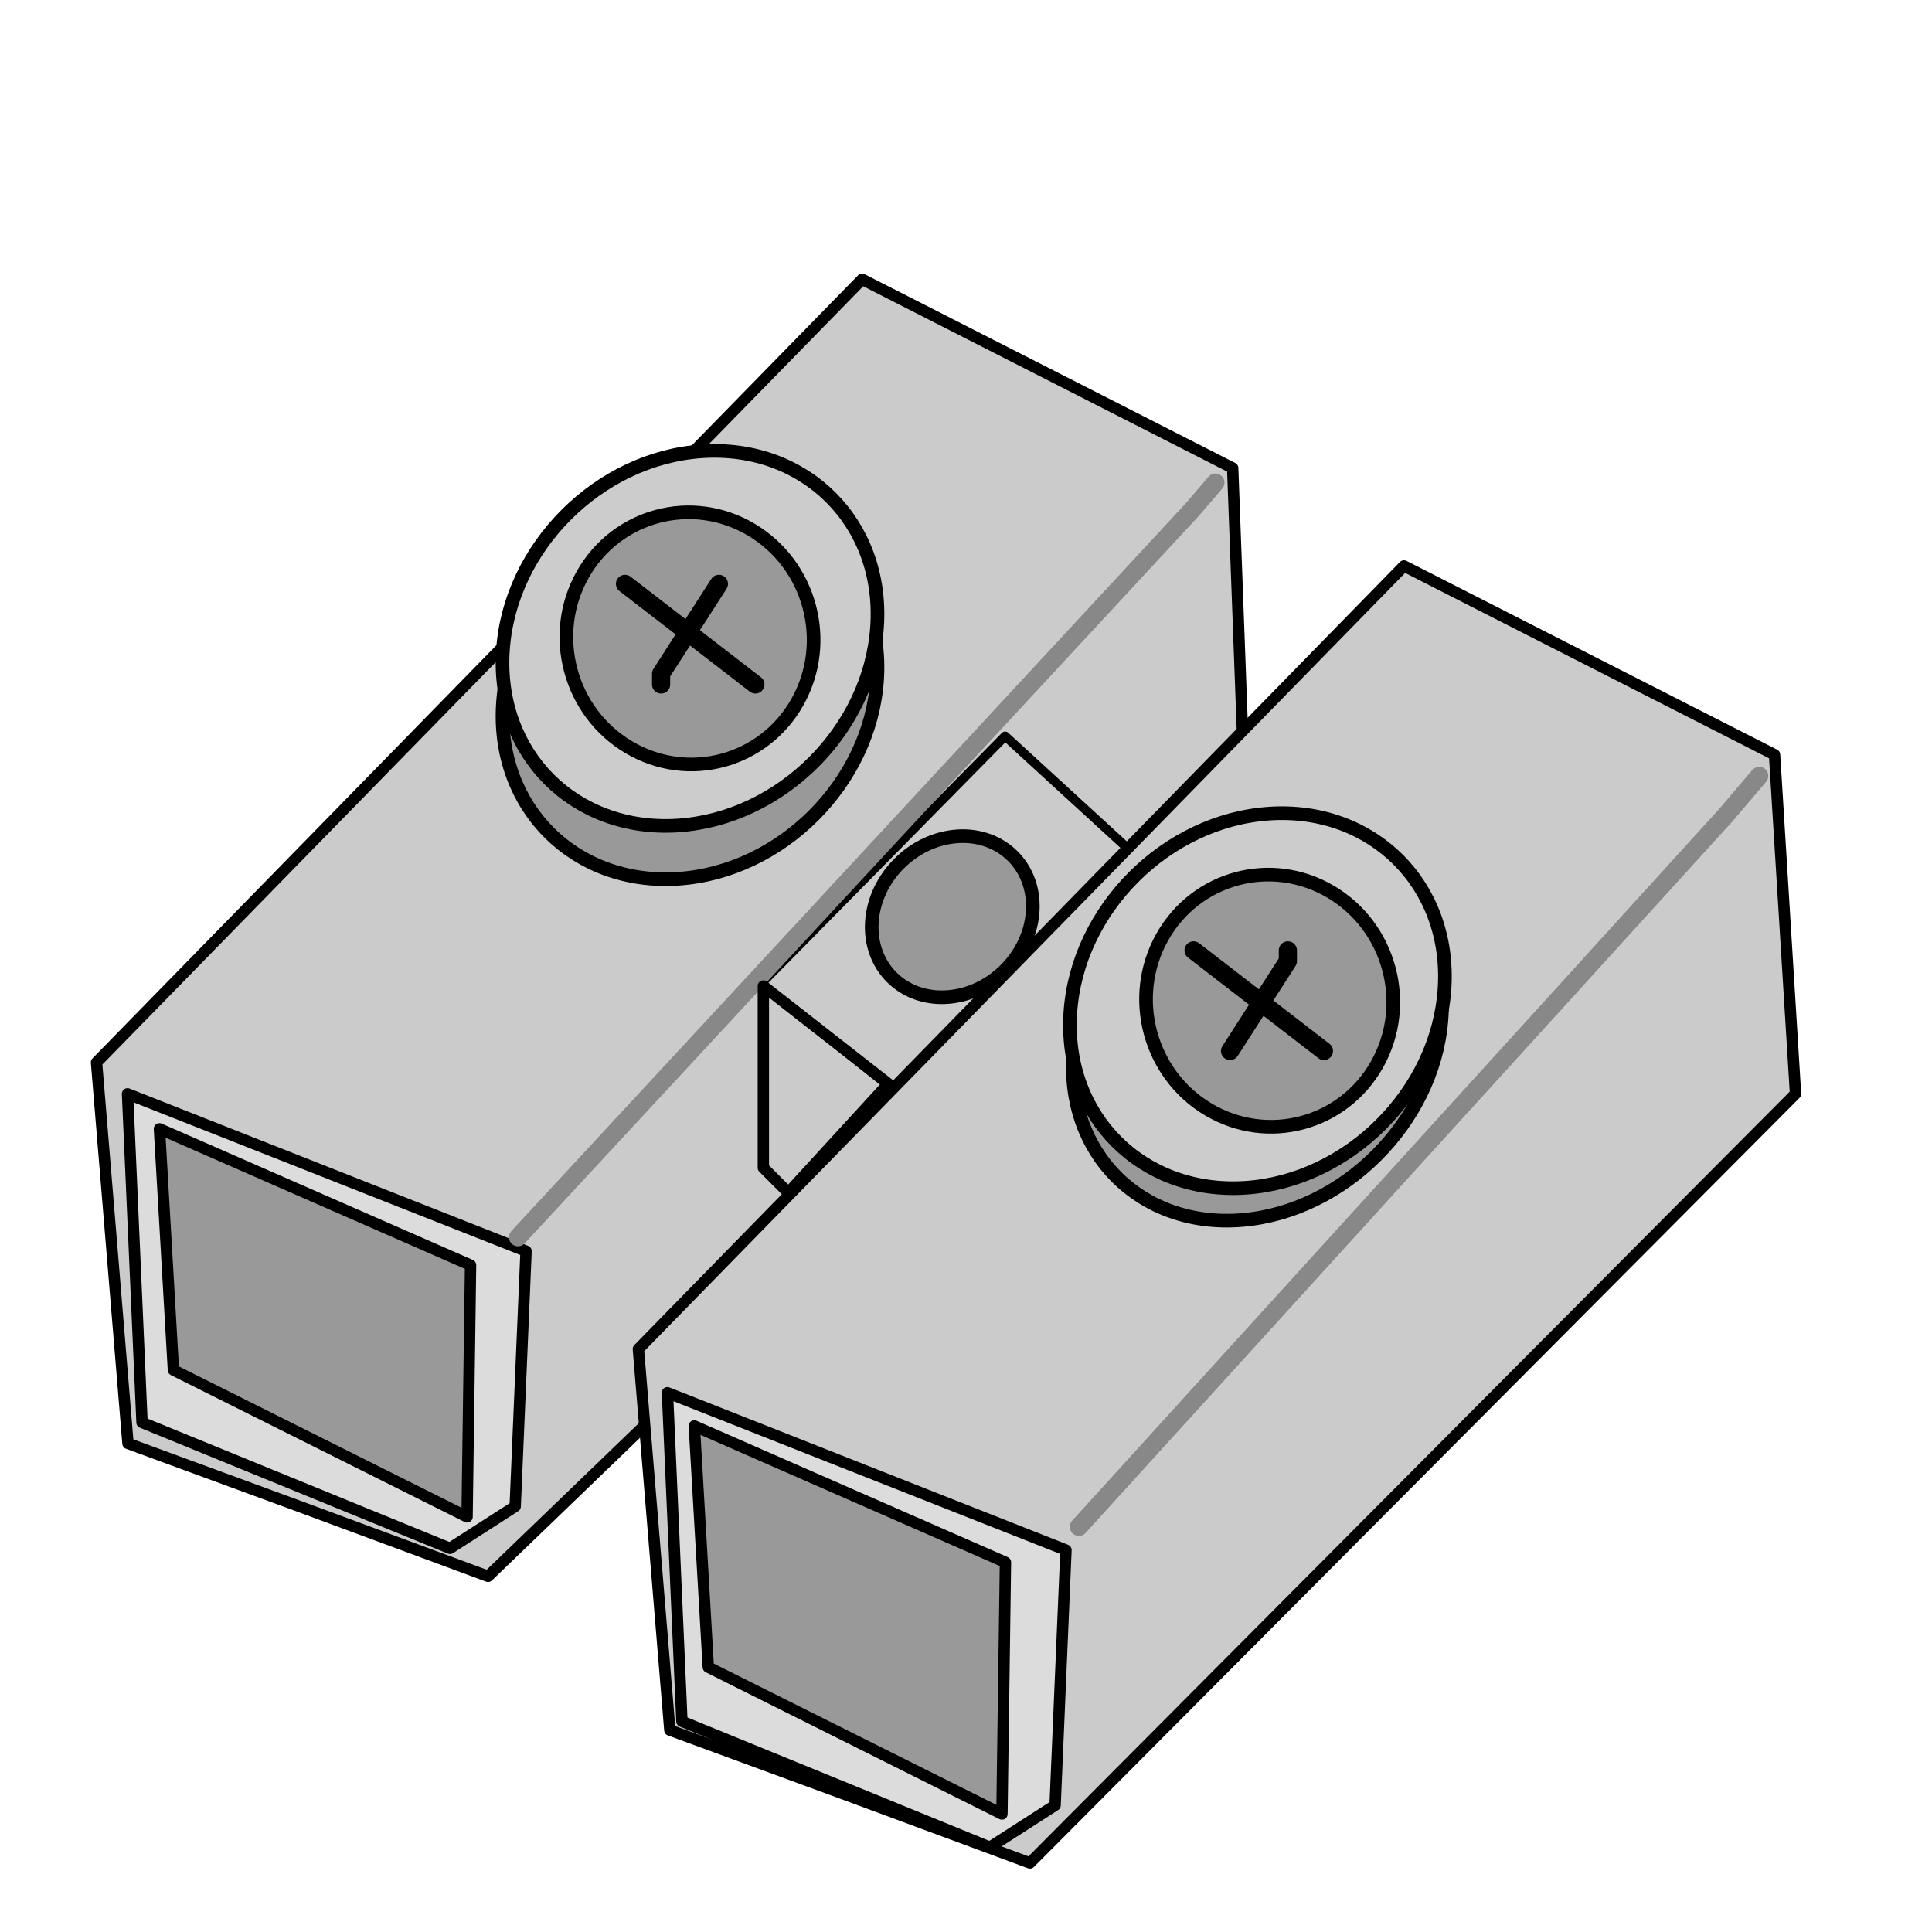
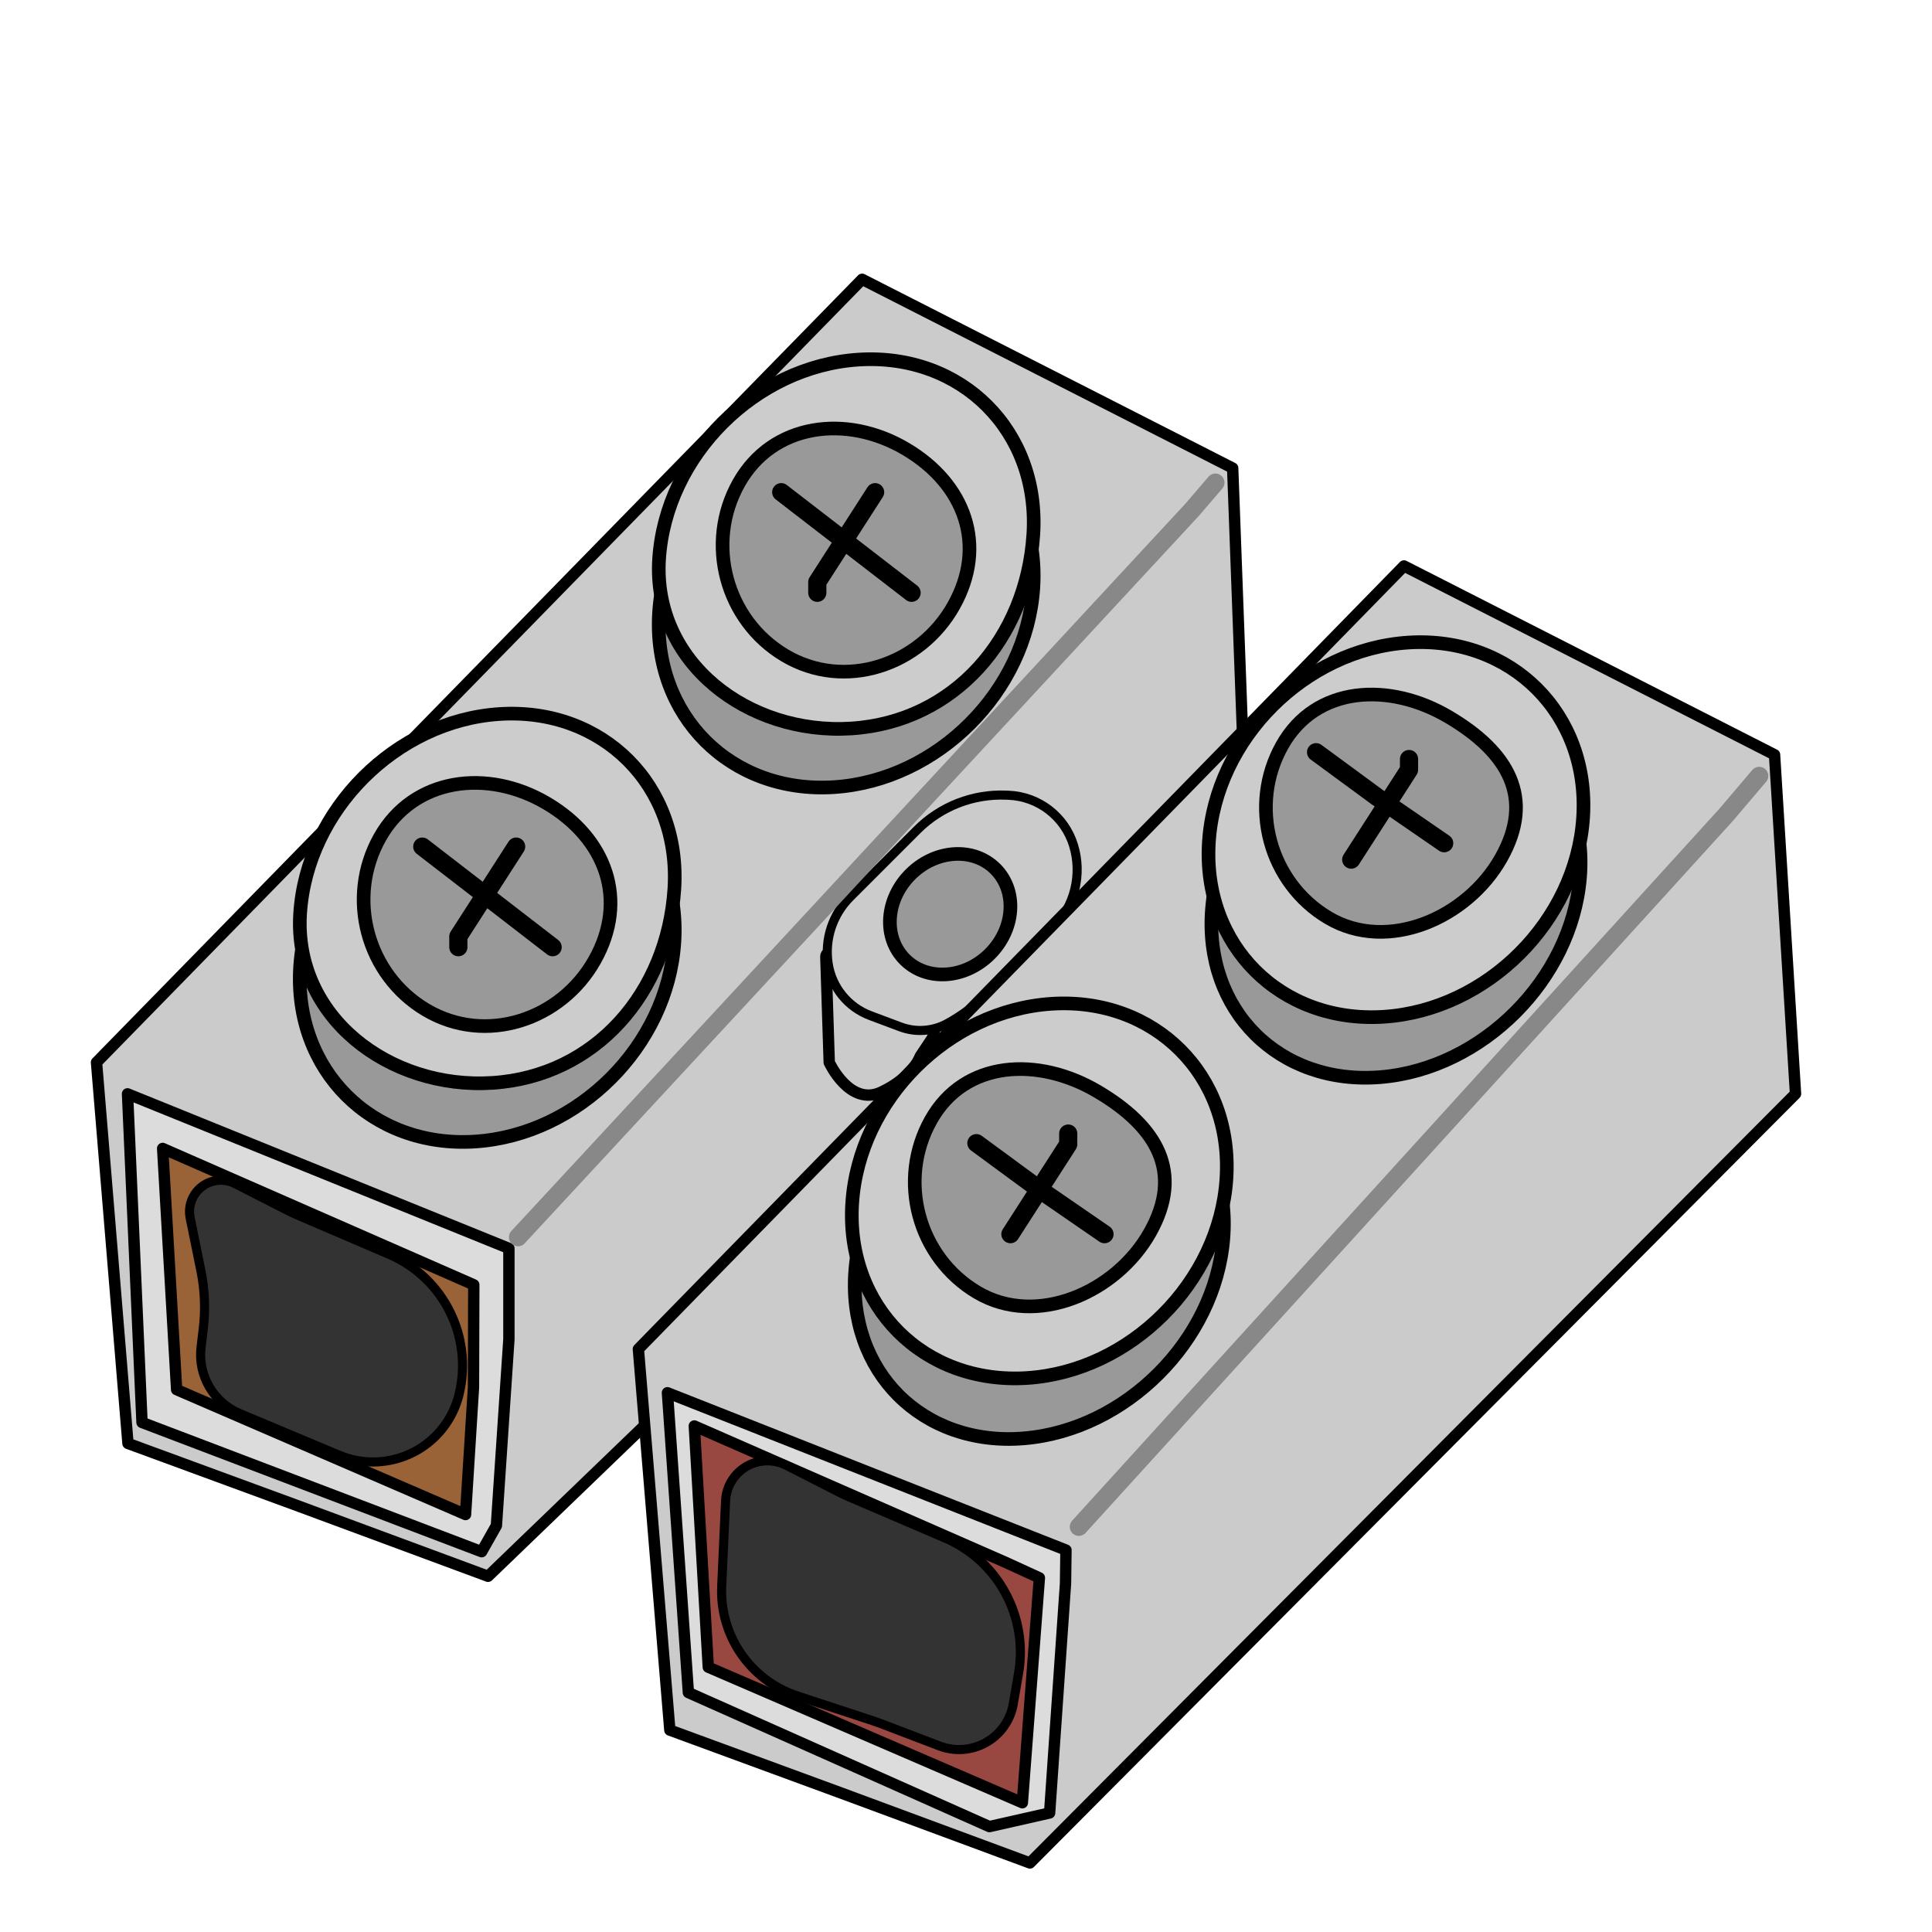
<svg xmlns="http://www.w3.org/2000/svg" version="1.1" viewBox="0 0 850.394 850.394" width="850.394" height="850.394">
  <defs />
  <g id="terminal_block" fill-opacity="1" stroke="none" stroke-opacity="1" stroke-dasharray="none" fill="none">
    <g id="terminal_block: Layer 2">
      <g id="Graphic_5">
        <path d="M 42.478 467.62 L 379.469 122.935 L 542.58 206.029 L 548.735 372.216 L 214.82 693.82 L 131.727 663.045 L 56.327 635.347 Z" fill="#cbcbcb" />
        <path d="M 42.478 467.62 L 379.469 122.935 L 542.58 206.029 L 548.735 372.216 L 214.82 693.82 L 131.727 663.045 L 56.327 635.347 Z" stroke="black" stroke-linecap="round" stroke-linejoin="round" stroke-width="5" />
      </g>
+       <g id="Graphic_40">
+         <path d="M 363.497 421.05 L 365 467.655 C 365 467.655 374 487.31 388 480.655 C 402 474 405 465 405 465 L 410 457.5 C 412.081 454.379 411.237 450.163 408.116 448.082 C 407.589 447.731 407.016 447.455 406.412 447.262 L 384.675 440.333 C 375.574 437.432 368.671 429.958 366.5 420.655 L 366.5 420.655 C 366.309 419.837 365.491 419.328 364.672 419.519 C 363.965 419.684 363.473 420.325 363.497 421.05 Z" stroke="black" stroke-linecap="round" stroke-linejoin="round" stroke-width="5" />
+       </g>
      <g id="Graphic_39">
-         <path d="M 502 378.568 L 442.419 324 L 335 433 L 397.488 483 Z" fill="#cbcbcb" />
-         <path d="M 502 378.568 L 442.419 324 L 335 433 L 397.488 483 Z" stroke="black" stroke-linecap="round" stroke-linejoin="round" stroke-width="4" />
+         <path d="M 472.5 372 L 472.5 372 C 468.602 359.405 457.21 350.618 444.038 350.045 L 443 350 C 428.344 349.363 414.094 354.906 403.721 365.279 L 374.15 394.85 C 366.506 402.494 362.927 413.304 364.5 424 L 364.5 424 C 366.042 434.489 373.162 443.311 383.089 447.033 L 396.314 451.993 C 403.097 454.536 410.652 453.991 417 450.5 L 417.03 450.483 C 423.644 446.846 429.709 442.291 435.045 436.955 L 463.456 408.544 C 473.016 398.984 476.498 384.916 472.5 372 Z" fill="#cbcbcb" />
+         <path d="M 472.5 372 L 472.5 372 C 468.602 359.405 457.21 350.618 444.038 350.045 L 443 350 C 428.344 349.363 414.094 354.906 403.721 365.279 L 374.15 394.85 C 366.506 402.494 362.927 413.304 364.5 424 L 364.5 424 C 366.042 434.489 373.162 443.311 383.089 447.033 L 396.314 451.993 C 403.097 454.536 410.652 453.991 417 450.5 L 417.03 450.483 C 423.644 446.846 429.709 442.291 435.045 436.955 L 463.456 408.544 C 473.016 398.984 476.498 384.916 472.5 372 Z" stroke="black" stroke-linecap="round" stroke-linejoin="round" stroke-width="4" />
      </g>
      <g id="Graphic_14">
-         <path d="M 62.509 626.114 L 56.13 481.469 L 231.55 550.714 L 226.766 663.045 L 198.061 681.51 Z" fill="#dcdcdc" />
-         <path d="M 62.509 626.114 L 56.13 481.469 L 231.55 550.714 L 226.766 663.045 L 198.061 681.51 Z" stroke="black" stroke-linecap="round" stroke-linejoin="round" stroke-width="5" />
+         <path d="M 62.509 626.114 L 56.13 481.469 L 224 549.5 L 224 589.5 L 218.5 671.5 L 212 683 Z" fill="#dcdcdc" />
+         <path d="M 62.509 626.114 L 56.13 481.469 L 224 549.5 L 224 589.5 L 218.5 671.5 L 212 683 Z" stroke="black" stroke-linecap="round" stroke-linejoin="round" stroke-width="5" />
      </g>
      <g id="Graphic_6">
        <path d="M 280.988 593.8 L 617.98 249.114 L 781.09 332.208 L 790.322 481.469 L 453.331 820 L 370.237 789.225 L 294.837 761.527 Z" fill="#cbcbcb" />
        <path d="M 280.988 593.8 L 617.98 249.114 L 781.09 332.208 L 790.322 481.469 L 453.331 820 L 370.237 789.225 L 294.837 761.527 Z" stroke="black" stroke-linecap="round" stroke-linejoin="round" stroke-width="5" />
      </g>
      <g id="Graphic_15">
-         <path d="M 300.159 757.68 L 293.78 613.035 L 469.201 682.28 L 464.417 794.61 L 435.711 813.076 Z" fill="#dcdcdc" />
-         <path d="M 300.159 757.68 L 293.78 613.035 L 469.201 682.28 L 464.417 794.61 L 435.711 813.076 Z" stroke="black" stroke-linecap="round" stroke-linejoin="round" stroke-width="5" />
+         <path d="M 303 745 L 293.78 613.035 L 469.201 682.28 L 469 697 L 462 798 L 435.5 804 Z" fill="#dcdcdc" />
+         <path d="M 303 745 L 293.78 613.035 L 469.201 682.28 L 469 697 L 462 798 L 435.5 804 Z" stroke="black" stroke-linecap="round" stroke-linejoin="round" stroke-width="5" />
      </g>
      <g id="Graphic_7">
-         <path d="M 76.331 603.033 L 70.176 496.857 L 207.127 556.869 L 205.588 667.661 Z" fill="#999" />
-         <path d="M 76.331 603.033 L 70.176 496.857 L 207.127 556.869 L 205.588 667.661 Z" stroke="black" stroke-linecap="round" stroke-linejoin="round" stroke-width="5" />
+         <path d="M 77.745 611.676 L 71.59 505.5 L 208.541 565.512 L 208.414 610.643 L 204.914 666.643 Z" fill="#996237" />
+         <path d="M 77.745 611.676 L 71.59 505.5 L 208.541 565.512 L 208.414 610.643 L 204.914 666.643 Z" stroke="black" stroke-linecap="round" stroke-linejoin="round" stroke-width="5" />
      </g>
      <g id="Graphic_8">
-         <path d="M 311.763 733.829 L 305.608 627.653 L 442.559 687.665 L 441.02 798.457 Z" fill="#999" />
-         <path d="M 311.763 733.829 L 305.608 627.653 L 442.559 687.665 L 441.02 798.457 Z" stroke="black" stroke-linecap="round" stroke-linejoin="round" stroke-width="5" />
+         <path d="M 311.763 733.829 L 305.608 627.653 L 442.559 687.665 L 457.5 694.5 L 450 793.5 Z" fill="#994741" />
+         <path d="M 311.763 733.829 L 305.608 627.653 L 442.559 687.665 L 457.5 694.5 L 450 793.5 Z" stroke="black" stroke-linecap="round" stroke-linejoin="round" stroke-width="5" />
      </g>
      <g id="Line_12">
        <path d="M 228.01 544.559 L 524.713 224.408 L 534.971 212.44" stroke="#888" stroke-linecap="round" stroke-linejoin="round" stroke-width="8" />
      </g>
      <g id="Line_13">
        <path d="M 474.873 672.035 L 759.803 358.624 L 774.336 341.526" stroke="#888" stroke-linecap="round" stroke-linejoin="round" stroke-width="8" />
      </g>
      <g id="Graphic_36">
-         <path d="M 309.065 222.113 C 354.549 219.155 389.023 253.629 386.065 299.113 C 383.108 344.596 343.839 383.865 298.355 386.823 C 252.872 389.78 218.398 355.306 221.355 309.823 C 224.313 264.339 263.582 225.07 309.065 222.113" fill="#999" />
-         <path d="M 309.065 222.113 C 354.549 219.155 389.023 253.629 386.065 299.113 C 383.108 344.596 343.839 383.865 298.355 386.823 C 252.872 389.78 218.398 355.306 221.355 309.823 C 224.313 264.339 263.582 225.07 309.065 222.113" stroke="black" stroke-linecap="round" stroke-linejoin="round" stroke-width="6" />
+         <path d="M 219.823 337.756 C 265.306 334.799 299.78 369.273 296.823 414.756 C 293.865 460.24 254.596 499.509 209.113 502.466 C 163.629 505.424 129.155 470.95 132.113 425.467 C 135.07 379.983 174.339 340.714 219.823 337.756" fill="#999" />
+         <path d="M 219.823 337.756 C 265.306 334.799 299.78 369.273 296.823 414.756 C 293.865 460.24 254.596 499.509 209.113 502.466 C 163.629 505.424 129.155 470.95 132.113 425.467 C 135.07 379.983 174.339 340.714 219.823 337.756" stroke="black" stroke-linecap="round" stroke-linejoin="round" stroke-width="6" />
      </g>
      <g id="Graphic_33">
-         <path d="M 309.065 198.645 C 354.549 195.687 389.023 230.161 386.065 275.645 C 383.108 321.128 343.839 360.398 298.355 363.355 C 252.872 366.313 218.398 331.839 221.355 286.355 C 224.313 240.872 263.582 201.602 309.065 198.645" fill="#ccc" />
-         <path d="M 309.065 198.645 C 354.549 195.687 389.023 230.161 386.065 275.645 C 383.108 321.128 343.839 360.398 298.355 363.355 C 252.872 366.313 218.398 331.839 221.355 286.355 C 224.313 240.872 263.582 201.602 309.065 198.645" stroke="black" stroke-linecap="round" stroke-linejoin="round" stroke-width="6" />
+         <path d="M 219.823 314.289 C 265.306 311.331 299.78 345.805 296.823 391.289 C 293.865 436.772 262.241 473.686 216.757 476.644 C 171.274 479.601 129.155 447.482 132.113 401.999 C 135.07 356.515 174.339 317.246 219.823 314.289 Z" fill="#ccc" />
+         <path d="M 219.823 314.289 C 265.306 311.331 299.78 345.805 296.823 391.289 C 293.865 436.772 262.241 473.686 216.757 476.644 C 171.274 479.601 129.155 447.482 132.113 401.999 C 135.07 356.515 174.339 317.246 219.823 314.289 Z" stroke="black" stroke-linecap="round" stroke-linejoin="round" stroke-width="6" />
      </g>
      <g id="Graphic_35">
-         <path d="M 560.207 375.066 C 604.926 371.344 638.161 404.578 634.439 449.297 C 630.717 494.016 591.448 533.286 546.729 537.007 C 502.009 540.73 468.775 507.495 472.497 462.776 C 476.219 418.057 515.488 378.788 560.207 375.066" fill="#999" />
-         <path d="M 560.207 375.066 C 604.926 371.344 638.161 404.578 634.439 449.297 C 630.717 494.016 591.448 533.286 546.729 537.007 C 502.009 540.73 468.775 507.495 472.497 462.776 C 476.219 418.057 515.488 378.788 560.207 375.066" stroke="black" stroke-linecap="round" stroke-linejoin="round" stroke-width="6" />
+         <path d="M 464.207 471.162 C 508.926 467.44 542.161 500.674 538.439 545.393 C 534.717 590.112 495.448 629.382 450.728 633.104 C 406.009 636.826 372.775 603.591 376.497 558.872 C 380.219 514.153 419.488 474.884 464.207 471.162" fill="#999" />
+         <path d="M 464.207 471.162 C 508.926 467.44 542.161 500.674 538.439 545.393 C 534.717 590.112 495.448 629.382 450.728 633.104 C 406.009 636.826 372.775 603.591 376.497 558.872 C 380.219 514.153 419.488 474.884 464.207 471.162" stroke="black" stroke-linecap="round" stroke-linejoin="round" stroke-width="6" />
      </g>
      <g id="Graphic_34">
-         <path d="M 558.823 358.113 C 604.306 355.155 638.78 389.629 635.823 435.113 C 632.865 480.596 593.596 519.865 548.113 522.823 C 502.629 525.78 468.155 491.306 471.113 445.823 C 474.07 400.339 513.339 361.07 558.823 358.113" fill="#ccc" />
-         <path d="M 558.823 358.113 C 604.306 355.155 638.78 389.629 635.823 435.113 C 632.865 480.596 593.596 519.865 548.113 522.823 C 502.629 525.78 468.155 491.306 471.113 445.823 C 474.07 400.339 513.339 361.07 558.823 358.113" stroke="black" stroke-linecap="round" stroke-linejoin="round" stroke-width="6" />
+         <path d="M 462.823 441.833 C 508.306 438.875 542.78 473.349 539.823 518.832 C 536.865 564.316 497.596 603.585 452.113 606.543 C 406.629 609.5 372.155 575.026 375.113 529.543 C 378.07 484.059 417.339 444.79 462.823 441.833" fill="#ccc" />
+         <path d="M 462.823 441.833 C 508.306 438.875 542.78 473.349 539.823 518.832 C 536.865 564.316 497.596 603.585 452.113 606.543 C 406.629 609.5 372.155 575.026 375.113 529.543 C 378.07 484.059 417.339 444.79 462.823 441.833" stroke="black" stroke-linecap="round" stroke-linejoin="round" stroke-width="6" />
      </g>
      <g id="Graphic_37">
-         <path d="M 421.459 368.114 C 441.002 366.844 455.814 381.656 454.544 401.199 C 453.273 420.742 436.4 437.615 416.857 438.886 C 397.314 440.156 382.502 425.344 383.772 405.801 C 385.043 386.258 401.916 369.385 421.459 368.114" fill="#999" />
-         <path d="M 421.459 368.114 C 441.002 366.844 455.814 381.656 454.544 401.199 C 453.273 420.742 436.4 437.615 416.857 438.886 C 397.314 440.156 382.502 425.344 383.772 405.801 C 385.043 386.258 401.916 369.385 421.459 368.114" stroke="black" stroke-linecap="round" stroke-linejoin="round" stroke-width="6" />
-       </g>
-       <g id="Graphic_40">
-         <path d="M 336 434 L 336 514 L 347 525 L 391 477 Z" stroke="black" stroke-linecap="round" stroke-linejoin="round" stroke-width="5" />
+         <path d="M 419.952 375.923 C 434.573 374.972 445.655 386.054 444.704 400.675 C 443.753 415.296 431.13 427.919 416.509 428.87 C 401.888 429.821 390.806 418.739 391.757 404.118 C 392.707 389.497 405.331 376.873 419.952 375.923" fill="#999" />
+         <path d="M 419.952 375.923 C 434.573 374.972 445.655 386.054 444.704 400.675 C 443.753 415.296 431.13 427.919 416.509 428.87 C 401.888 429.821 390.806 418.739 391.757 404.118 C 392.707 389.497 405.331 376.873 419.952 375.923" stroke="black" stroke-linecap="round" stroke-linejoin="round" stroke-width="6" />
      </g>
      <g id="Graphic_41">
-         <path d="M 330.645 233.101 C 356.755 248.573 365.862 282.561 350.986 309.015 C 336.11 335.469 302.885 344.372 276.775 328.899 C 250.666 313.427 241.559 279.439 256.434 252.985 C 271.31 226.531 304.535 217.628 330.645 233.101" fill="#999" />
-         <path d="M 330.645 233.101 C 356.755 248.573 365.862 282.561 350.986 309.015 C 336.11 335.469 302.885 344.372 276.775 328.899 C 250.666 313.427 241.559 279.439 256.434 252.985 C 271.31 226.531 304.535 217.628 330.645 233.101" stroke="black" stroke-linecap="round" stroke-linejoin="round" stroke-width="6" />
+         <path d="M 240.757 353.644 C 266.867 369.116 276.633 396.19 261.757 422.644 C 246.882 449.098 213.643 460.015 187.533 444.543 C 161.423 429.071 152.316 395.083 167.192 368.629 C 182.067 342.175 214.648 338.172 240.757 353.644 Z" fill="#999" />
+         <path d="M 240.757 353.644 C 266.867 369.116 276.633 396.19 261.757 422.644 C 246.882 449.098 213.643 460.015 187.533 444.543 C 161.423 429.071 152.316 395.083 167.192 368.629 C 182.067 342.175 214.648 338.172 240.757 353.644 Z" stroke="black" stroke-linecap="round" stroke-linejoin="round" stroke-width="6" />
      </g>
      <g id="Graphic_42">
-         <path d="M 531.923 488.367 C 505.814 472.895 496.707 438.907 511.582 412.453 C 526.458 385.999 559.683 377.096 585.793 392.568 C 611.903 408.04 621.01 442.028 606.134 468.482 C 591.259 494.937 558.033 503.839 531.923 488.367" fill="#999" />
-         <path d="M 531.923 488.367 C 505.814 472.895 496.707 438.907 511.582 412.453 C 526.458 385.999 559.683 377.096 585.793 392.568 C 611.903 408.04 621.01 442.028 606.134 468.482 C 591.259 494.937 558.033 503.839 531.923 488.367" stroke="black" stroke-linecap="round" stroke-linejoin="round" stroke-width="6" />
+         <path d="M 430.121 568.859 C 404.011 553.387 394.904 519.399 409.78 492.945 C 424.656 466.491 457.088 465.02 483.198 480.492 C 509.307 495.964 521.073 516.038 506.198 542.492 C 491.322 568.946 456.231 584.331 430.121 568.859 Z" fill="#999" />
+         <path d="M 430.121 568.859 C 404.011 553.387 394.904 519.399 409.78 492.945 C 424.656 466.491 457.088 465.02 483.198 480.492 C 509.307 495.964 521.073 516.038 506.198 542.492 C 491.322 568.946 456.231 584.331 430.121 568.859 Z" stroke="black" stroke-linecap="round" stroke-linejoin="round" stroke-width="6" />
      </g>
      <g id="Line_43">
-         <path d="M 275.111 257 L 332.49 301.276 L 332.49 301.276" stroke="black" stroke-linecap="round" stroke-linejoin="round" stroke-width="8" />
+         <path d="M 185.869 372.644 L 243.247 416.92 L 243.247 416.92" stroke="black" stroke-linecap="round" stroke-linejoin="round" stroke-width="8" />
      </g>
      <g id="Line_44">
-         <path d="M 316.432 257 L 290.988 296.556 L 290.988 301.276" stroke="black" stroke-linecap="round" stroke-linejoin="round" stroke-width="8" />
+         <path d="M 227.19 372.644 L 201.745 412.199 L 201.745 416.92" stroke="black" stroke-linecap="round" stroke-linejoin="round" stroke-width="8" />
      </g>
      <g id="Line_45">
-         <path d="M 582.745 462.606 L 525.367 418.33 L 525.367 418.33" stroke="black" stroke-linecap="round" stroke-linejoin="round" stroke-width="8" />
+         <path d="M 486.157 543.23 L 456.596 522.889 L 429.767 503.174" stroke="black" stroke-linecap="round" stroke-linejoin="round" stroke-width="8" />
      </g>
      <g id="Line_46">
-         <path d="M 541.424 462.606 L 566.869 423.05 L 566.869 418.33" stroke="black" stroke-linecap="round" stroke-linejoin="round" stroke-width="8" />
+         <path d="M 444.745 543.23 L 470.19 503.675 L 470.19 498.954" stroke="black" stroke-linecap="round" stroke-linejoin="round" stroke-width="8" />
+       </g>
+       <g id="Graphic_49">
+         <path d="M 377.823 181.756 C 423.306 178.799 457.78 213.273 454.823 258.756 C 451.865 304.24 412.596 343.509 367.113 346.466 C 321.629 349.424 287.155 314.95 290.113 269.467 C 293.07 223.983 332.339 184.714 377.823 181.756" fill="#999" />
+         <path d="M 377.823 181.756 C 423.306 178.799 457.78 213.273 454.823 258.756 C 451.865 304.24 412.596 343.509 367.113 346.466 C 321.629 349.424 287.155 314.95 290.113 269.467 C 293.07 223.983 332.339 184.714 377.823 181.756" stroke="black" stroke-linecap="round" stroke-linejoin="round" stroke-width="6" />
+       </g>
+       <g id="Graphic_50">
+         <path d="M 377.823 158.289 C 423.306 155.331 457.78 189.805 454.823 235.289 C 451.865 280.772 420.241 317.686 374.757 320.644 C 329.274 323.601 287.155 291.482 290.113 245.999 C 293.07 200.515 332.339 161.246 377.823 158.289 Z" fill="#ccc" />
+         <path d="M 377.823 158.289 C 423.306 155.331 457.78 189.805 454.823 235.289 C 451.865 280.772 420.241 317.686 374.757 320.644 C 329.274 323.601 287.155 291.482 290.113 245.999 C 293.07 200.515 332.339 161.246 377.823 158.289 Z" stroke="black" stroke-linecap="round" stroke-linejoin="round" stroke-width="6" />
+       </g>
+       <g id="Graphic_51">
+         <path d="M 398.757 197.644 C 424.867 213.116 434.633 240.19 419.757 266.644 C 404.882 293.098 371.643 304.015 345.533 288.543 C 319.423 273.071 310.316 239.083 325.192 212.629 C 340.067 186.175 372.648 182.172 398.757 197.644 Z" fill="#999" />
+         <path d="M 398.757 197.644 C 424.867 213.116 434.633 240.19 419.757 266.644 C 404.882 293.098 371.643 304.015 345.533 288.543 C 319.423 273.071 310.316 239.083 325.192 212.629 C 340.067 186.175 372.648 182.172 398.757 197.644 Z" stroke="black" stroke-linecap="round" stroke-linejoin="round" stroke-width="6" />
+       </g>
+       <g id="Line_52">
+         <path d="M 343.869 216.644 L 401.247 260.92 L 401.247 260.92" stroke="black" stroke-linecap="round" stroke-linejoin="round" stroke-width="8" />
+       </g>
+       <g id="Line_53">
+         <path d="M 385.19 216.644 L 359.745 256.199 L 359.745 260.92" stroke="black" stroke-linecap="round" stroke-linejoin="round" stroke-width="8" />
+       </g>
+       <g id="Graphic_54">
+         <path d="M 621.207 312.162 C 665.926 308.44 699.161 341.674 695.439 386.393 C 691.717 431.113 652.448 470.382 607.729 474.103 C 563.009 477.826 529.775 444.591 533.497 399.872 C 537.219 355.153 576.488 315.884 621.207 312.162" fill="#999" />
+         <path d="M 621.207 312.162 C 665.926 308.44 699.161 341.674 695.439 386.393 C 691.717 431.113 652.448 470.382 607.729 474.103 C 563.009 477.826 529.775 444.591 533.497 399.872 C 537.219 355.153 576.488 315.884 621.207 312.162" stroke="black" stroke-linecap="round" stroke-linejoin="round" stroke-width="6" />
+       </g>
+       <g id="Graphic_55">
+         <path d="M 619.823 282.833 C 665.306 279.875 699.78 314.349 696.823 359.832 C 693.865 405.316 654.596 444.585 609.113 447.543 C 563.629 450.5 529.155 416.026 532.113 370.543 C 535.07 325.059 574.339 285.79 619.823 282.833" fill="#ccc" />
+         <path d="M 619.823 282.833 C 665.306 279.875 699.78 314.349 696.823 359.832 C 693.865 405.316 654.596 444.585 609.113 447.543 C 563.629 450.5 529.155 416.026 532.113 370.543 C 535.07 325.059 574.339 285.79 619.823 282.833" stroke="black" stroke-linecap="round" stroke-linejoin="round" stroke-width="6" />
+       </g>
+       <g id="Graphic_56">
+         <path d="M 584.694 404.001 C 558.584 388.529 549.477 354.541 564.352 328.087 C 579.228 301.633 611.66 300.162 637.77 315.634 C 663.88 331.106 675.646 351.18 660.77 377.634 C 645.894 404.088 610.803 419.473 584.694 404.001 Z" fill="#999" />
+         <path d="M 584.694 404.001 C 558.584 388.529 549.477 354.541 564.352 328.087 C 579.228 301.633 611.66 300.162 637.77 315.634 C 663.88 331.106 675.646 351.18 660.77 377.634 C 645.894 404.088 610.803 419.473 584.694 404.001 Z" stroke="black" stroke-linecap="round" stroke-linejoin="round" stroke-width="6" />
+       </g>
+       <g id="Line_57">
+         <path d="M 635.673 371.155 L 606.113 350.814 L 579.283 331.098" stroke="black" stroke-linecap="round" stroke-linejoin="round" stroke-width="8" />
+       </g>
+       <g id="Line_58">
+         <path d="M 594.756 378.372 L 620.201 338.817 L 620.201 334.096" stroke="black" stroke-linecap="round" stroke-linejoin="round" stroke-width="8" />
+       </g>
+       <g id="Graphic_59">
+         <path d="M 83.698 536.05 L 88.439 559.393 C 90.135 567.744 90.487 576.313 89.479 584.775 L 88.5 593 C 87.02 605.43 93.96 617.336 105.505 622.173 L 149.17 640.471 C 169.006 648.783 191.825 639.442 200.137 619.606 C 200.899 617.787 201.522 615.913 202 614 L 202 614 C 208.34 588.642 195.338 562.431 171.313 552.134 L 131.448 535.049 C 129.817 534.35 128.209 533.596 126.627 532.79 L 103.5 521 C 96.706 517.537 88.391 520.236 84.928 527.03 C 83.51 529.811 83.076 532.991 83.698 536.05 Z" fill="#333" />
+         <path d="M 83.698 536.05 L 88.439 559.393 C 90.135 567.744 90.487 576.313 89.479 584.775 L 88.5 593 C 87.02 605.43 93.96 617.336 105.505 622.173 L 149.17 640.471 C 169.006 648.783 191.825 639.442 200.137 619.606 C 200.899 617.787 201.522 615.913 202 614 L 202 614 C 208.34 588.642 195.338 562.431 171.313 552.134 L 131.448 535.049 C 129.817 534.35 128.209 533.596 126.627 532.79 L 103.5 521 C 96.706 517.537 88.391 520.236 84.928 527.03 C 83.51 529.811 83.076 532.991 83.698 536.05 Z" stroke="black" stroke-linecap="round" stroke-linejoin="round" stroke-width="4" />
+       </g>
+       <g id="Graphic_60">
+         <path d="M 319.373 660.593 L 317.668 698.197 C 316.682 719.953 330.31 739.702 351 746.5 L 384.203 757.41 C 385.401 757.803 386.589 758.225 387.767 758.675 L 413.5 768.5 C 425.996 773.271 439.995 767.009 444.766 754.513 C 445.324 753.05 445.74 751.536 446.006 749.992 L 448.335 736.5 C 452.635 711.583 439.27 686.971 416.028 677.011 L 374.118 659.049 C 372.486 658.35 370.878 657.596 369.296 656.79 L 346.17 645 C 337.096 640.375 325.991 643.98 321.366 653.053 C 320.172 655.396 319.492 657.966 319.373 660.593 Z" fill="#333" />
+         <path d="M 319.373 660.593 L 317.668 698.197 C 316.682 719.953 330.31 739.702 351 746.5 L 384.203 757.41 C 385.401 757.803 386.589 758.225 387.767 758.675 L 413.5 768.5 C 425.996 773.271 439.995 767.009 444.766 754.513 C 445.324 753.05 445.74 751.536 446.006 749.992 L 448.335 736.5 C 452.635 711.583 439.27 686.971 416.028 677.011 L 374.118 659.049 C 372.486 658.35 370.878 657.596 369.296 656.79 L 346.17 645 C 337.096 640.375 325.991 643.98 321.366 653.053 C 320.172 655.396 319.492 657.966 319.373 660.593 Z" stroke="black" stroke-linecap="round" stroke-linejoin="round" stroke-width="4" />
      </g>
    </g>
  </g>
</svg>
